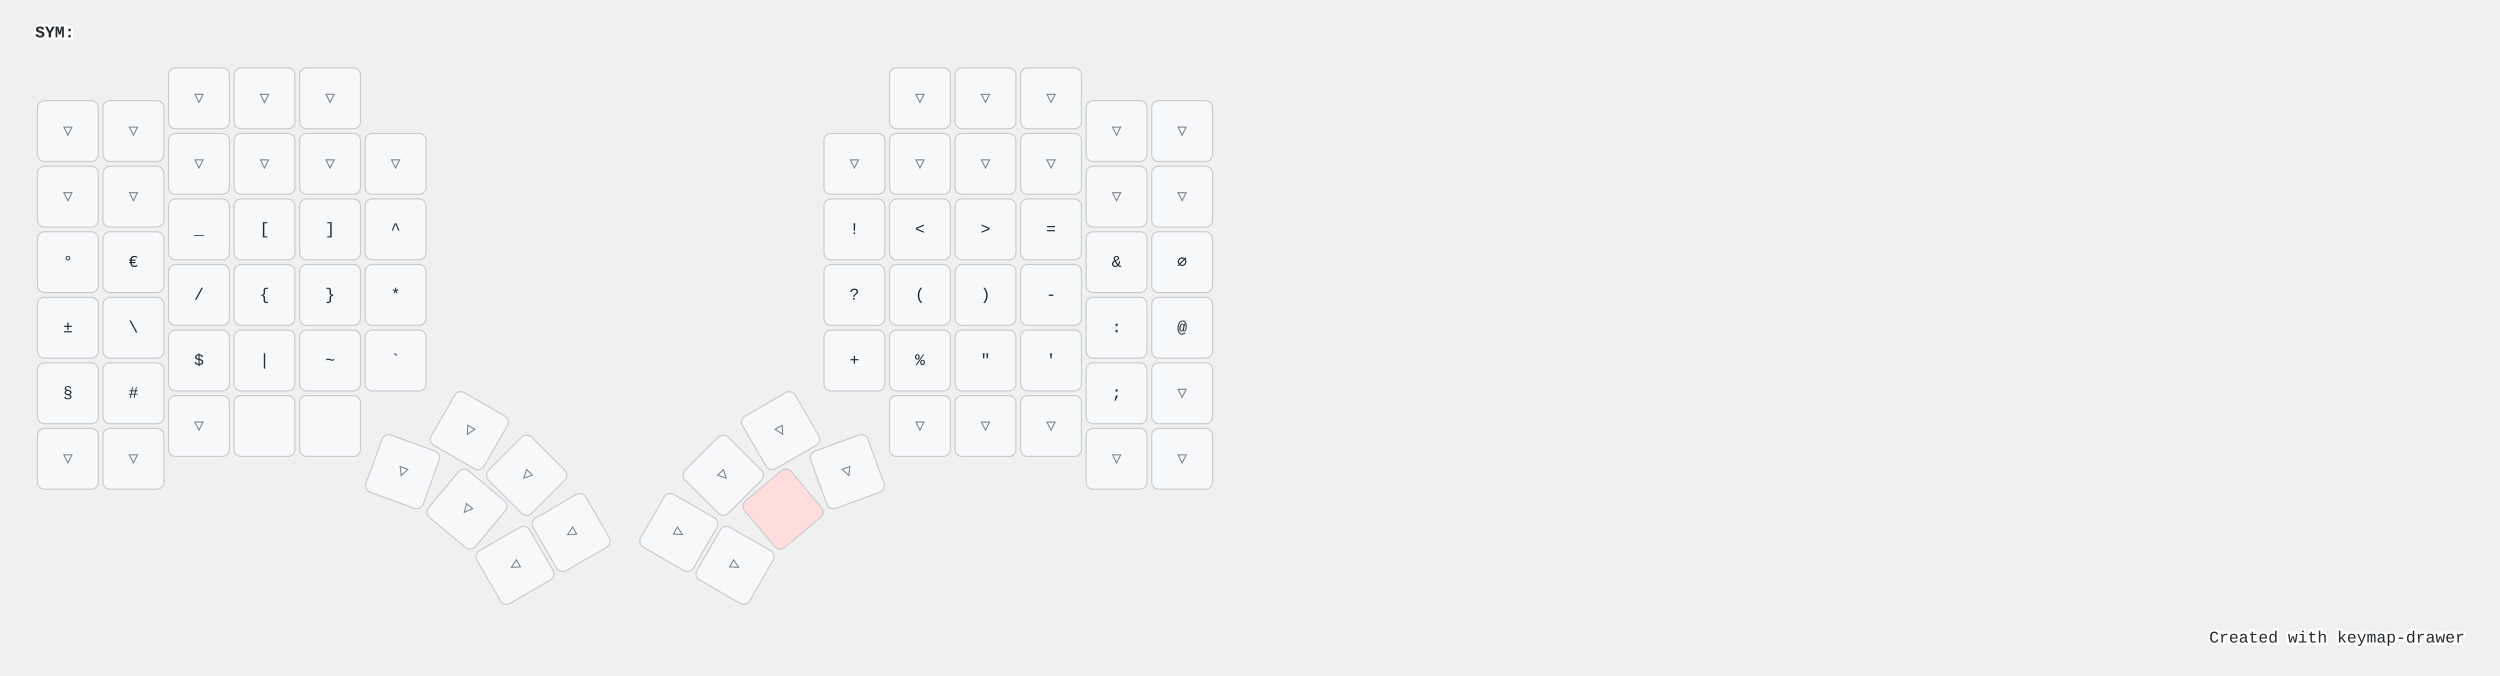
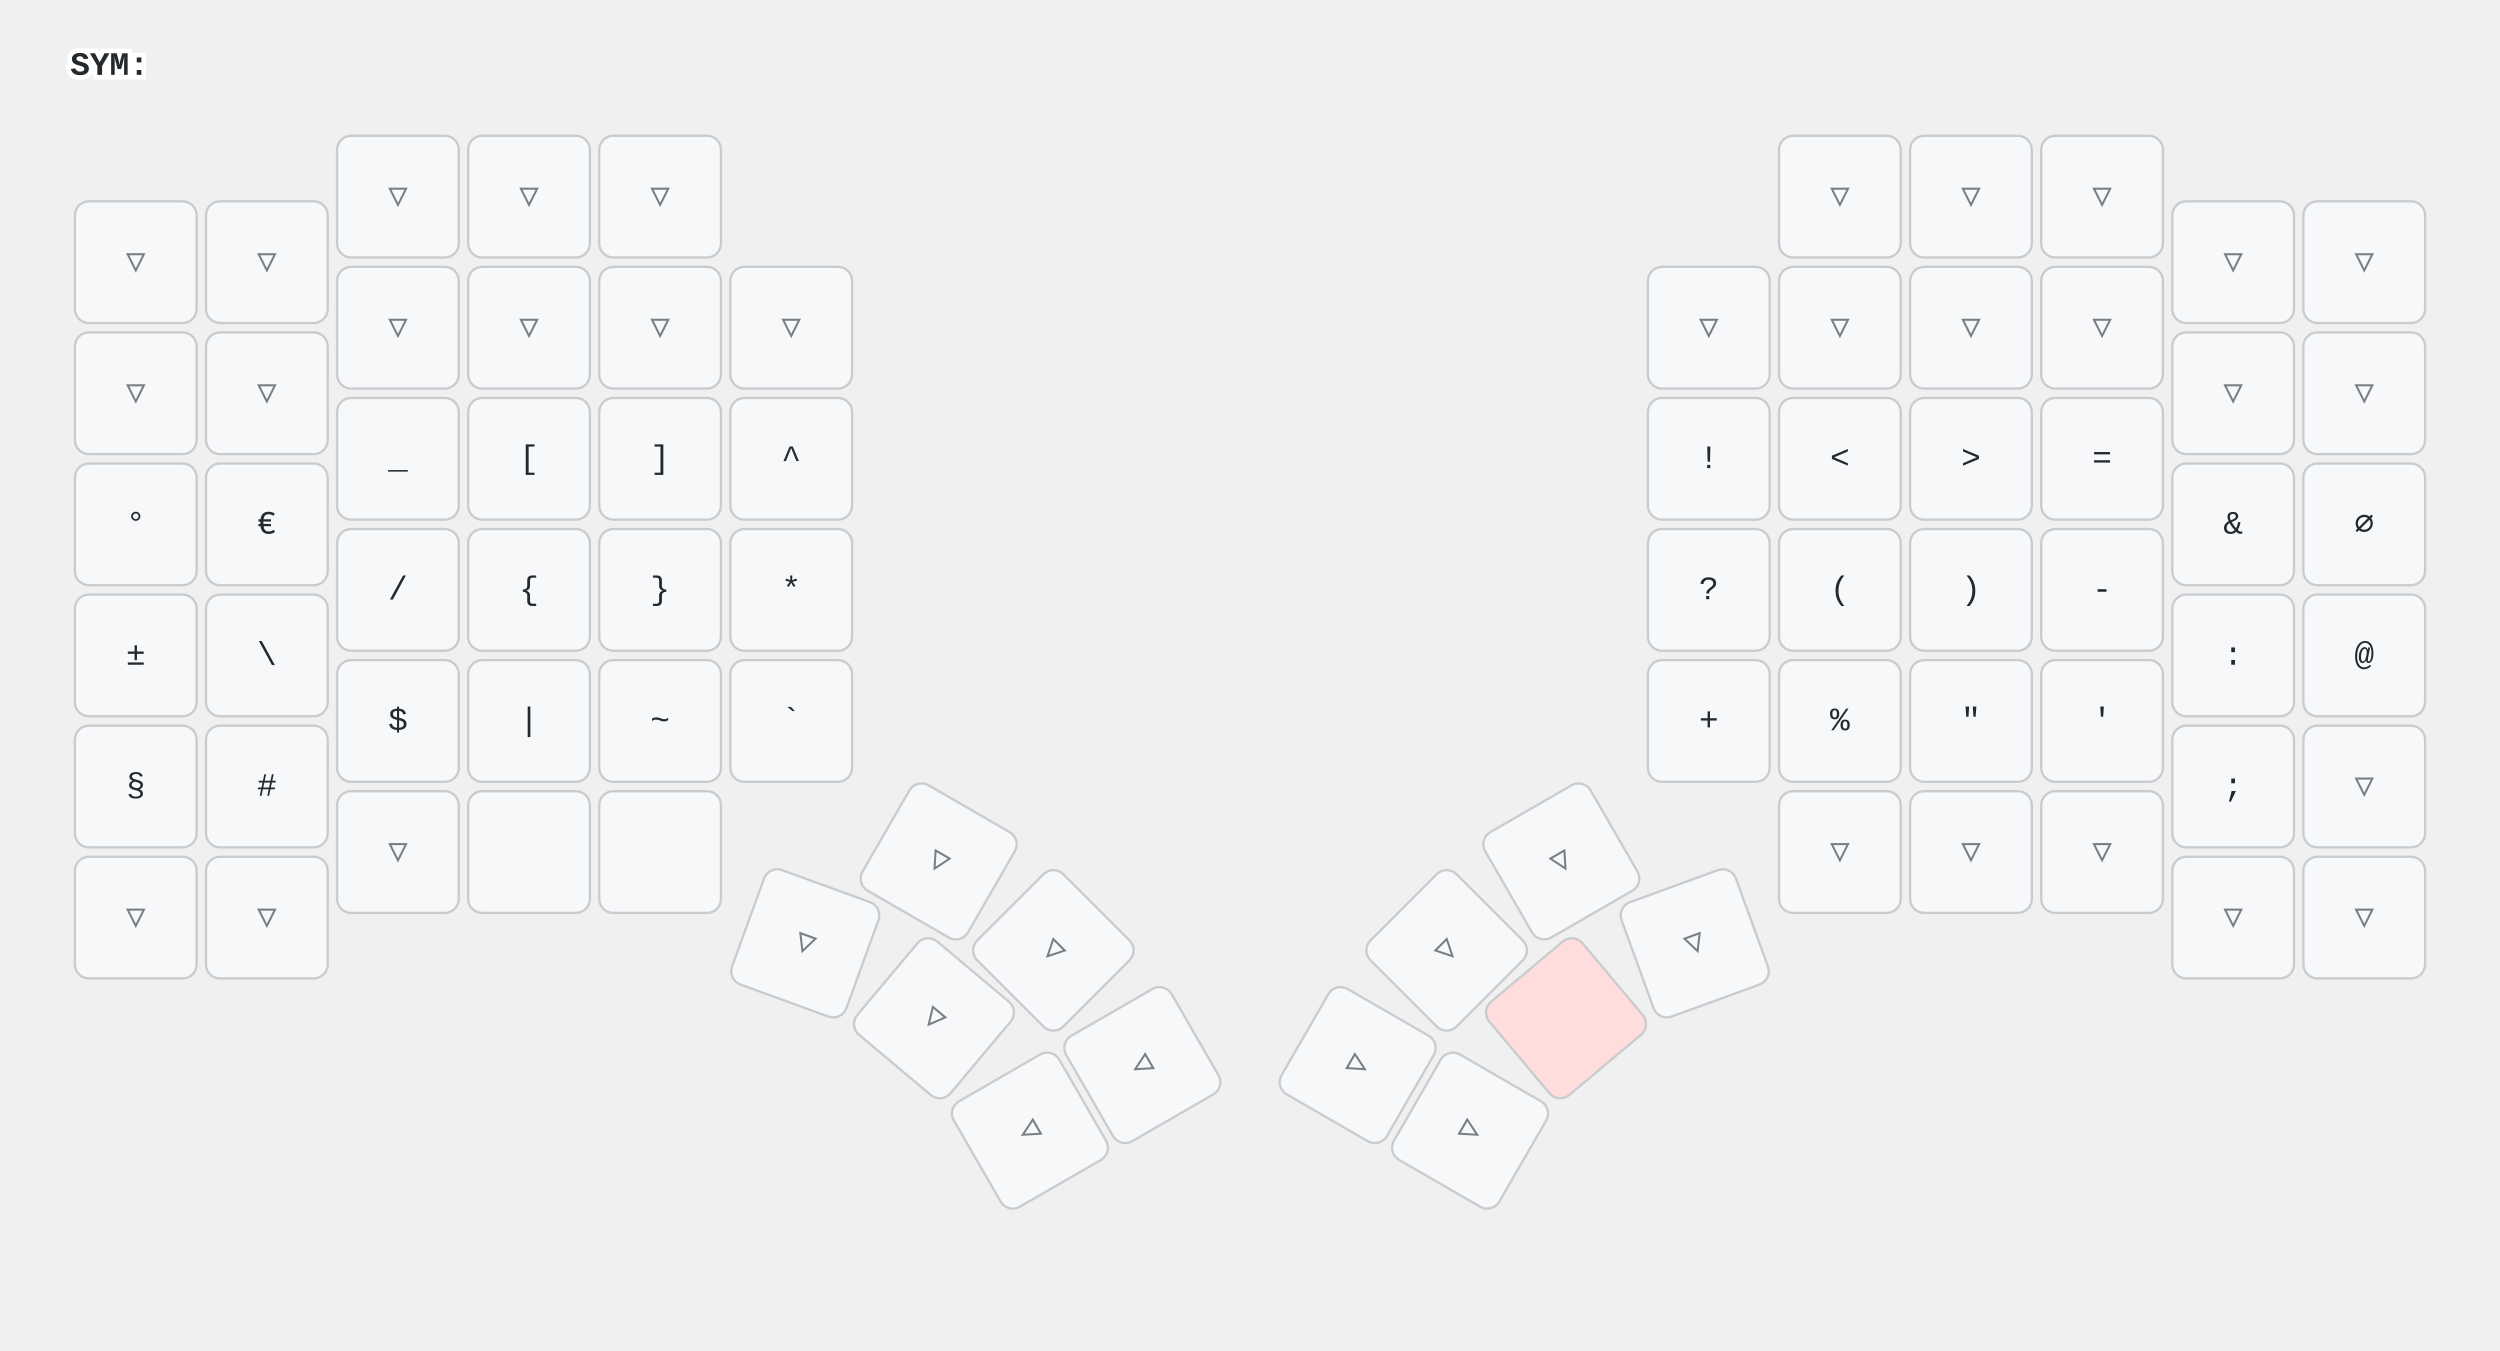
- <svg xmlns="http://www.w3.org/2000/svg" width="2136" height="577" viewBox="0 0 2136 577" class="keymap">
+ <svg xmlns="http://www.w3.org/2000/svg" width="1068" height="577" viewBox="0 0 1068 577" class="keymap">
  <style>/* inherit to force styles through use tags */
svg path {
    fill: inherit;
}

/* font and background color specifications */
svg.keymap {
    font-family: SFMono-Regular,Consolas,Liberation Mono,Menlo,monospace;
    font-size: 14px;
    font-kerning: normal;
    text-rendering: optimizeLegibility;
    fill: #24292e;
}

/* default key styling */
rect.key {
    fill: #f6f8fa;
}

rect.key, rect.combo {
    stroke: #c9cccf;
    stroke-width: 1;
}

/* default key side styling, only used is draw_key_sides is set */
rect.side {
    filter: brightness(90%);
}

/* color accent for combo boxes */
rect.combo, rect.combo-separate {
    fill: #cdf;
}

/* color accent for held keys */
rect.held, rect.combo.held {
    fill: #fdd;
}

/* color accent for ghost (optional) keys */
rect.ghost, rect.combo.ghost {
    stroke-dasharray: 4, 4;
    stroke-width: 2;
}

text {
    text-anchor: middle;
    dominant-baseline: middle;
}

/* styling for layer labels */
text.label {
    font-weight: bold;
    text-anchor: start;
    stroke: white;
    stroke-width: 4;
    paint-order: stroke;
}

/* styling for optional footer */
text.footer {
    text-anchor: end;
    dominant-baseline: auto;
    stroke: white;
    stroke-width: 4;
    paint-order: stroke;
}

/* styling for combo tap, and key non-tap label text */
text.combo, text.hold, text.shifted, text.left, text.right {
    font-size: 11px;
}

text.hold {
    text-anchor: middle;
    dominant-baseline: auto;
}

text.shifted {
    text-anchor: middle;
    dominant-baseline: hanging;
}

text.left {
    text-anchor: start;
}

text.right {
    text-anchor: end;
}

text.layer-activator {
    text-decoration: underline;
}

/* styling for hold/shifted label text in combo box */
text.combo.hold, text.combo.shifted, text.combo.left, text.combo.right {
    font-size: 8px;
}

/* lighter symbol for transparent keys */
text.trans {
    fill: #7b7e81;
}

/* styling for combo dendrons */
path.combo {
    stroke-width: 1;
    stroke: gray;
    fill: none;
}

/* Start Tabler Icons Cleanup */
/* cannot use height/width with glyphs */
.icon-tabler &gt; path {
    fill: inherit;
    stroke: inherit;
    stroke-width: 2;
}
/* hide tabler's default box */
.icon-tabler &gt; path[stroke="none"][fill="none"] {
    visibility: hidden;
}
/* End Tabler Icons Cleanup */

@media (prefers-color-scheme: dark) {
svg.keymap { fill: #d1d6db; }
rect.key { fill: #3f4750; }
rect.key, rect.combo { stroke: #60666c; }
rect.combo, rect.combo-separate { fill: #1f3d7a; }
rect.held, rect.combo.held { fill: #854747; }
text.label, text.footer { stroke: black; }
text.trans { fill: #7e8184; }
path.combo { stroke: #7f7f7f; }

}</style>
  <g transform="translate(30, 0)" class="layer-SYM">
    <text x="0" y="28" class="label" id="SYM">SYM:</text>
    <g transform="translate(0, 56)">
      <g transform="translate(28, 56)" class="key trans keypos-0">
        <rect rx="6" ry="6" x="-26" y="-26" width="52" height="52" class="key trans" />
        <text x="0" y="0" class="key trans tap">▽</text>
      </g>
      <g transform="translate(84, 56)" class="key trans keypos-1">
        <rect rx="6" ry="6" x="-26" y="-26" width="52" height="52" class="key trans" />
        <text x="0" y="0" class="key trans tap">▽</text>
      </g>
      <g transform="translate(140, 28)" class="key trans keypos-2">
        <rect rx="6" ry="6" x="-26" y="-26" width="52" height="52" class="key trans" />
        <text x="0" y="0" class="key trans tap">▽</text>
      </g>
      <g transform="translate(196, 28)" class="key trans keypos-3">
        <rect rx="6" ry="6" x="-26" y="-26" width="52" height="52" class="key trans" />
        <text x="0" y="0" class="key trans tap">▽</text>
      </g>
      <g transform="translate(252, 28)" class="key trans keypos-4">
        <rect rx="6" ry="6" x="-26" y="-26" width="52" height="52" class="key trans" />
        <text x="0" y="0" class="key trans tap">▽</text>
      </g>
      <g transform="translate(756, 28)" class="key trans keypos-5">
        <rect rx="6" ry="6" x="-26" y="-26" width="52" height="52" class="key trans" />
        <text x="0" y="0" class="key trans tap">▽</text>
      </g>
      <g transform="translate(812, 28)" class="key trans keypos-6">
        <rect rx="6" ry="6" x="-26" y="-26" width="52" height="52" class="key trans" />
        <text x="0" y="0" class="key trans tap">▽</text>
      </g>
      <g transform="translate(868, 28)" class="key trans keypos-7">
        <rect rx="6" ry="6" x="-26" y="-26" width="52" height="52" class="key trans" />
        <text x="0" y="0" class="key trans tap">▽</text>
      </g>
      <g transform="translate(924, 56)" class="key trans keypos-8">
        <rect rx="6" ry="6" x="-26" y="-26" width="52" height="52" class="key trans" />
        <text x="0" y="0" class="key trans tap">▽</text>
      </g>
      <g transform="translate(980, 56)" class="key trans keypos-9">
        <rect rx="6" ry="6" x="-26" y="-26" width="52" height="52" class="key trans" />
        <text x="0" y="0" class="key trans tap">▽</text>
      </g>
      <g transform="translate(28, 112)" class="key trans keypos-10">
        <rect rx="6" ry="6" x="-26" y="-26" width="52" height="52" class="key trans" />
        <text x="0" y="0" class="key trans tap">▽</text>
      </g>
      <g transform="translate(84, 112)" class="key trans keypos-11">
        <rect rx="6" ry="6" x="-26" y="-26" width="52" height="52" class="key trans" />
        <text x="0" y="0" class="key trans tap">▽</text>
      </g>
      <g transform="translate(140, 84)" class="key trans keypos-12">
        <rect rx="6" ry="6" x="-26" y="-26" width="52" height="52" class="key trans" />
        <text x="0" y="0" class="key trans tap">▽</text>
      </g>
      <g transform="translate(196, 84)" class="key trans keypos-13">
        <rect rx="6" ry="6" x="-26" y="-26" width="52" height="52" class="key trans" />
        <text x="0" y="0" class="key trans tap">▽</text>
      </g>
      <g transform="translate(252, 84)" class="key trans keypos-14">
        <rect rx="6" ry="6" x="-26" y="-26" width="52" height="52" class="key trans" />
        <text x="0" y="0" class="key trans tap">▽</text>
      </g>
      <g transform="translate(308, 84)" class="key trans keypos-15">
        <rect rx="6" ry="6" x="-26" y="-26" width="52" height="52" class="key trans" />
        <text x="0" y="0" class="key trans tap">▽</text>
      </g>
      <g transform="translate(700, 84)" class="key trans keypos-16">
        <rect rx="6" ry="6" x="-26" y="-26" width="52" height="52" class="key trans" />
        <text x="0" y="0" class="key trans tap">▽</text>
      </g>
      <g transform="translate(756, 84)" class="key trans keypos-17">
        <rect rx="6" ry="6" x="-26" y="-26" width="52" height="52" class="key trans" />
        <text x="0" y="0" class="key trans tap">▽</text>
      </g>
      <g transform="translate(812, 84)" class="key trans keypos-18">
        <rect rx="6" ry="6" x="-26" y="-26" width="52" height="52" class="key trans" />
        <text x="0" y="0" class="key trans tap">▽</text>
      </g>
      <g transform="translate(868, 84)" class="key trans keypos-19">
        <rect rx="6" ry="6" x="-26" y="-26" width="52" height="52" class="key trans" />
        <text x="0" y="0" class="key trans tap">▽</text>
      </g>
      <g transform="translate(924, 112)" class="key trans keypos-20">
        <rect rx="6" ry="6" x="-26" y="-26" width="52" height="52" class="key trans" />
        <text x="0" y="0" class="key trans tap">▽</text>
      </g>
      <g transform="translate(980, 112)" class="key trans keypos-21">
        <rect rx="6" ry="6" x="-26" y="-26" width="52" height="52" class="key trans" />
        <text x="0" y="0" class="key trans tap">▽</text>
      </g>
      <g transform="translate(28, 168)" class="key keypos-22">
        <rect rx="6" ry="6" x="-26" y="-26" width="52" height="52" class="key" />
        <text x="0" y="0" class="key tap">°</text>
      </g>
      <g transform="translate(84, 168)" class="key keypos-23">
        <rect rx="6" ry="6" x="-26" y="-26" width="52" height="52" class="key" />
        <text x="0" y="0" class="key tap">€</text>
      </g>
      <g transform="translate(140, 140)" class="key keypos-24">
        <rect rx="6" ry="6" x="-26" y="-26" width="52" height="52" class="key" />
        <text x="0" y="0" class="key tap">_</text>
      </g>
      <g transform="translate(196, 140)" class="key keypos-25">
        <rect rx="6" ry="6" x="-26" y="-26" width="52" height="52" class="key" />
        <text x="0" y="0" class="key tap">[</text>
      </g>
      <g transform="translate(252, 140)" class="key keypos-26">
        <rect rx="6" ry="6" x="-26" y="-26" width="52" height="52" class="key" />
        <text x="0" y="0" class="key tap">]</text>
      </g>
      <g transform="translate(308, 140)" class="key keypos-27">
        <rect rx="6" ry="6" x="-26" y="-26" width="52" height="52" class="key" />
        <text x="0" y="0" class="key tap">^</text>
      </g>
      <g transform="translate(700, 140)" class="key keypos-28">
        <rect rx="6" ry="6" x="-26" y="-26" width="52" height="52" class="key" />
        <text x="0" y="0" class="key tap">!</text>
      </g>
      <g transform="translate(756, 140)" class="key keypos-29">
        <rect rx="6" ry="6" x="-26" y="-26" width="52" height="52" class="key" />
        <text x="0" y="0" class="key tap">&lt;</text>
      </g>
      <g transform="translate(812, 140)" class="key keypos-30">
        <rect rx="6" ry="6" x="-26" y="-26" width="52" height="52" class="key" />
        <text x="0" y="0" class="key tap">&gt;</text>
      </g>
      <g transform="translate(868, 140)" class="key keypos-31">
        <rect rx="6" ry="6" x="-26" y="-26" width="52" height="52" class="key" />
        <text x="0" y="0" class="key tap">=</text>
      </g>
      <g transform="translate(924, 168)" class="key keypos-32">
        <rect rx="6" ry="6" x="-26" y="-26" width="52" height="52" class="key" />
        <text x="0" y="0" class="key tap">&amp;</text>
      </g>
      <g transform="translate(980, 168)" class="key keypos-33">
        <rect rx="6" ry="6" x="-26" y="-26" width="52" height="52" class="key" />
        <text x="0" y="0" class="key tap">⌀</text>
      </g>
      <g transform="translate(28, 224)" class="key keypos-34">
        <rect rx="6" ry="6" x="-26" y="-26" width="52" height="52" class="key" />
        <text x="0" y="0" class="key tap">±</text>
      </g>
      <g transform="translate(84, 224)" class="key keypos-35">
        <rect rx="6" ry="6" x="-26" y="-26" width="52" height="52" class="key" />
        <text x="0" y="0" class="key tap">\</text>
      </g>
      <g transform="translate(140, 196)" class="key keypos-36">
        <rect rx="6" ry="6" x="-26" y="-26" width="52" height="52" class="key" />
        <text x="0" y="0" class="key tap">/</text>
      </g>
      <g transform="translate(196, 196)" class="key keypos-37">
        <rect rx="6" ry="6" x="-26" y="-26" width="52" height="52" class="key" />
        <text x="0" y="0" class="key tap">{</text>
      </g>
      <g transform="translate(252, 196)" class="key keypos-38">
        <rect rx="6" ry="6" x="-26" y="-26" width="52" height="52" class="key" />
        <text x="0" y="0" class="key tap">}</text>
      </g>
      <g transform="translate(308, 196)" class="key keypos-39">
        <rect rx="6" ry="6" x="-26" y="-26" width="52" height="52" class="key" />
        <text x="0" y="0" class="key tap">*</text>
      </g>
      <g transform="translate(700, 196)" class="key keypos-40">
        <rect rx="6" ry="6" x="-26" y="-26" width="52" height="52" class="key" />
        <text x="0" y="0" class="key tap">?</text>
      </g>
      <g transform="translate(756, 196)" class="key keypos-41">
        <rect rx="6" ry="6" x="-26" y="-26" width="52" height="52" class="key" />
        <text x="0" y="0" class="key tap">(</text>
      </g>
      <g transform="translate(812, 196)" class="key keypos-42">
        <rect rx="6" ry="6" x="-26" y="-26" width="52" height="52" class="key" />
        <text x="0" y="0" class="key tap">)</text>
      </g>
      <g transform="translate(868, 196)" class="key keypos-43">
        <rect rx="6" ry="6" x="-26" y="-26" width="52" height="52" class="key" />
        <text x="0" y="0" class="key tap">-</text>
      </g>
      <g transform="translate(924, 224)" class="key keypos-44">
        <rect rx="6" ry="6" x="-26" y="-26" width="52" height="52" class="key" />
        <text x="0" y="0" class="key tap">:</text>
      </g>
      <g transform="translate(980, 224)" class="key keypos-45">
        <rect rx="6" ry="6" x="-26" y="-26" width="52" height="52" class="key" />
        <text x="0" y="0" class="key tap">@</text>
      </g>
      <g transform="translate(28, 280)" class="key keypos-46">
        <rect rx="6" ry="6" x="-26" y="-26" width="52" height="52" class="key" />
        <text x="0" y="0" class="key tap">§</text>
      </g>
      <g transform="translate(84, 280)" class="key keypos-47">
        <rect rx="6" ry="6" x="-26" y="-26" width="52" height="52" class="key" />
        <text x="0" y="0" class="key tap">#</text>
      </g>
      <g transform="translate(140, 252)" class="key keypos-48">
        <rect rx="6" ry="6" x="-26" y="-26" width="52" height="52" class="key" />
        <text x="0" y="0" class="key tap">$</text>
      </g>
      <g transform="translate(196, 252)" class="key keypos-49">
        <rect rx="6" ry="6" x="-26" y="-26" width="52" height="52" class="key" />
        <text x="0" y="0" class="key tap">|</text>
      </g>
      <g transform="translate(252, 252)" class="key keypos-50">
        <rect rx="6" ry="6" x="-26" y="-26" width="52" height="52" class="key" />
        <text x="0" y="0" class="key tap">~</text>
      </g>
      <g transform="translate(308, 252)" class="key keypos-51">
        <rect rx="6" ry="6" x="-26" y="-26" width="52" height="52" class="key" />
        <text x="0" y="0" class="key tap">`</text>
      </g>
      <g transform="translate(371, 312) rotate(30.0)" class="key trans keypos-52">
        <rect rx="6" ry="6" x="-26" y="-26" width="52" height="52" class="key trans" />
        <text x="0" y="0" class="key trans tap">▽</text>
      </g>
      <g transform="translate(420, 350) rotate(45.0)" class="key trans keypos-53">
        <rect rx="6" ry="6" x="-26" y="-26" width="52" height="52" class="key trans" />
        <text x="0" y="0" class="key trans tap">▽</text>
      </g>
      <g transform="translate(458, 399) rotate(60.0)" class="key trans keypos-54">
        <rect rx="6" ry="6" x="-26" y="-26" width="52" height="52" class="key trans" />
        <text x="0" y="0" class="key trans tap">▽</text>
      </g>
      <g transform="translate(550, 399) rotate(-60.0)" class="key trans keypos-55">
        <rect rx="6" ry="6" x="-26" y="-26" width="52" height="52" class="key trans" />
        <text x="0" y="0" class="key trans tap">▽</text>
      </g>
      <g transform="translate(588, 350) rotate(-45.0)" class="key trans keypos-56">
        <rect rx="6" ry="6" x="-26" y="-26" width="52" height="52" class="key trans" />
        <text x="0" y="0" class="key trans tap">▽</text>
      </g>
      <g transform="translate(637, 312) rotate(-30.0)" class="key trans keypos-57">
        <rect rx="6" ry="6" x="-26" y="-26" width="52" height="52" class="key trans" />
        <text x="0" y="0" class="key trans tap">▽</text>
      </g>
      <g transform="translate(700, 252)" class="key keypos-58">
        <rect rx="6" ry="6" x="-26" y="-26" width="52" height="52" class="key" />
        <text x="0" y="0" class="key tap">+</text>
      </g>
      <g transform="translate(756, 252)" class="key keypos-59">
        <rect rx="6" ry="6" x="-26" y="-26" width="52" height="52" class="key" />
        <text x="0" y="0" class="key tap">%</text>
      </g>
      <g transform="translate(812, 252)" class="key keypos-60">
        <rect rx="6" ry="6" x="-26" y="-26" width="52" height="52" class="key" />
        <text x="0" y="0" class="key tap">"</text>
      </g>
      <g transform="translate(868, 252)" class="key keypos-61">
        <rect rx="6" ry="6" x="-26" y="-26" width="52" height="52" class="key" />
        <text x="0" y="0" class="key tap">'</text>
      </g>
      <g transform="translate(924, 280)" class="key keypos-62">
        <rect rx="6" ry="6" x="-26" y="-26" width="52" height="52" class="key" />
        <text x="0" y="0" class="key tap">;</text>
      </g>
      <g transform="translate(980, 280)" class="key trans keypos-63">
        <rect rx="6" ry="6" x="-26" y="-26" width="52" height="52" class="key trans" />
        <text x="0" y="0" class="key trans tap">▽</text>
      </g>
      <g transform="translate(28, 336)" class="key trans keypos-64">
        <rect rx="6" ry="6" x="-26" y="-26" width="52" height="52" class="key trans" />
        <text x="0" y="0" class="key trans tap">▽</text>
      </g>
      <g transform="translate(84, 336)" class="key trans keypos-65">
        <rect rx="6" ry="6" x="-26" y="-26" width="52" height="52" class="key trans" />
        <text x="0" y="0" class="key trans tap">▽</text>
      </g>
      <g transform="translate(140, 308)" class="key trans keypos-66">
        <rect rx="6" ry="6" x="-26" y="-26" width="52" height="52" class="key trans" />
        <text x="0" y="0" class="key trans tap">▽</text>
      </g>
      <g transform="translate(196, 308)" class="key keypos-67">
        <rect rx="6" ry="6" x="-26" y="-26" width="52" height="52" class="key" />
      </g>
      <g transform="translate(252, 308)" class="key keypos-68">
        <rect rx="6" ry="6" x="-26" y="-26" width="52" height="52" class="key" />
      </g>
      <g transform="translate(314, 347) rotate(20.0)" class="key trans keypos-69">
        <rect rx="6" ry="6" x="-26" y="-26" width="52" height="52" class="key trans" />
        <text x="0" y="0" class="key trans tap">▽</text>
      </g>
      <g transform="translate(369, 379) rotate(40.0)" class="key trans keypos-70">
        <rect rx="6" ry="6" x="-26" y="-26" width="52" height="52" class="key trans" />
        <text x="0" y="0" class="key trans tap">▽</text>
      </g>
      <g transform="translate(410, 427) rotate(60.0)" class="key trans keypos-71">
        <rect rx="6" ry="6" x="-26" y="-26" width="52" height="52" class="key trans" />
        <text x="0" y="0" class="key trans tap">▽</text>
      </g>
      <g transform="translate(598, 427) rotate(-60.0)" class="key trans keypos-72">
        <rect rx="6" ry="6" x="-26" y="-26" width="52" height="52" class="key trans" />
        <text x="0" y="0" class="key trans tap">▽</text>
      </g>
      <g transform="translate(639, 379) rotate(-40.0)" class="key held keypos-73">
        <rect rx="6" ry="6" x="-26" y="-26" width="52" height="52" class="key held" />
      </g>
      <g transform="translate(694, 347) rotate(-20.0)" class="key trans keypos-74">
        <rect rx="6" ry="6" x="-26" y="-26" width="52" height="52" class="key trans" />
        <text x="0" y="0" class="key trans tap">▽</text>
      </g>
      <g transform="translate(756, 308)" class="key trans keypos-75">
        <rect rx="6" ry="6" x="-26" y="-26" width="52" height="52" class="key trans" />
        <text x="0" y="0" class="key trans tap">▽</text>
      </g>
      <g transform="translate(812, 308)" class="key trans keypos-76">
        <rect rx="6" ry="6" x="-26" y="-26" width="52" height="52" class="key trans" />
        <text x="0" y="0" class="key trans tap">▽</text>
      </g>
      <g transform="translate(868, 308)" class="key trans keypos-77">
        <rect rx="6" ry="6" x="-26" y="-26" width="52" height="52" class="key trans" />
        <text x="0" y="0" class="key trans tap">▽</text>
      </g>
      <g transform="translate(924, 336)" class="key trans keypos-78">
        <rect rx="6" ry="6" x="-26" y="-26" width="52" height="52" class="key trans" />
        <text x="0" y="0" class="key trans tap">▽</text>
      </g>
      <g transform="translate(980, 336)" class="key trans keypos-79">
        <rect rx="6" ry="6" x="-26" y="-26" width="52" height="52" class="key trans" />
        <text x="0" y="0" class="key trans tap">▽</text>
      </g>
    </g>
  </g>
-   <text x="2106.0" y="549.0" class="footer">Created with <a href="https://github.com/caksoylar/keymap-drawer">keymap-drawer</a>
-   </text>
</svg>
